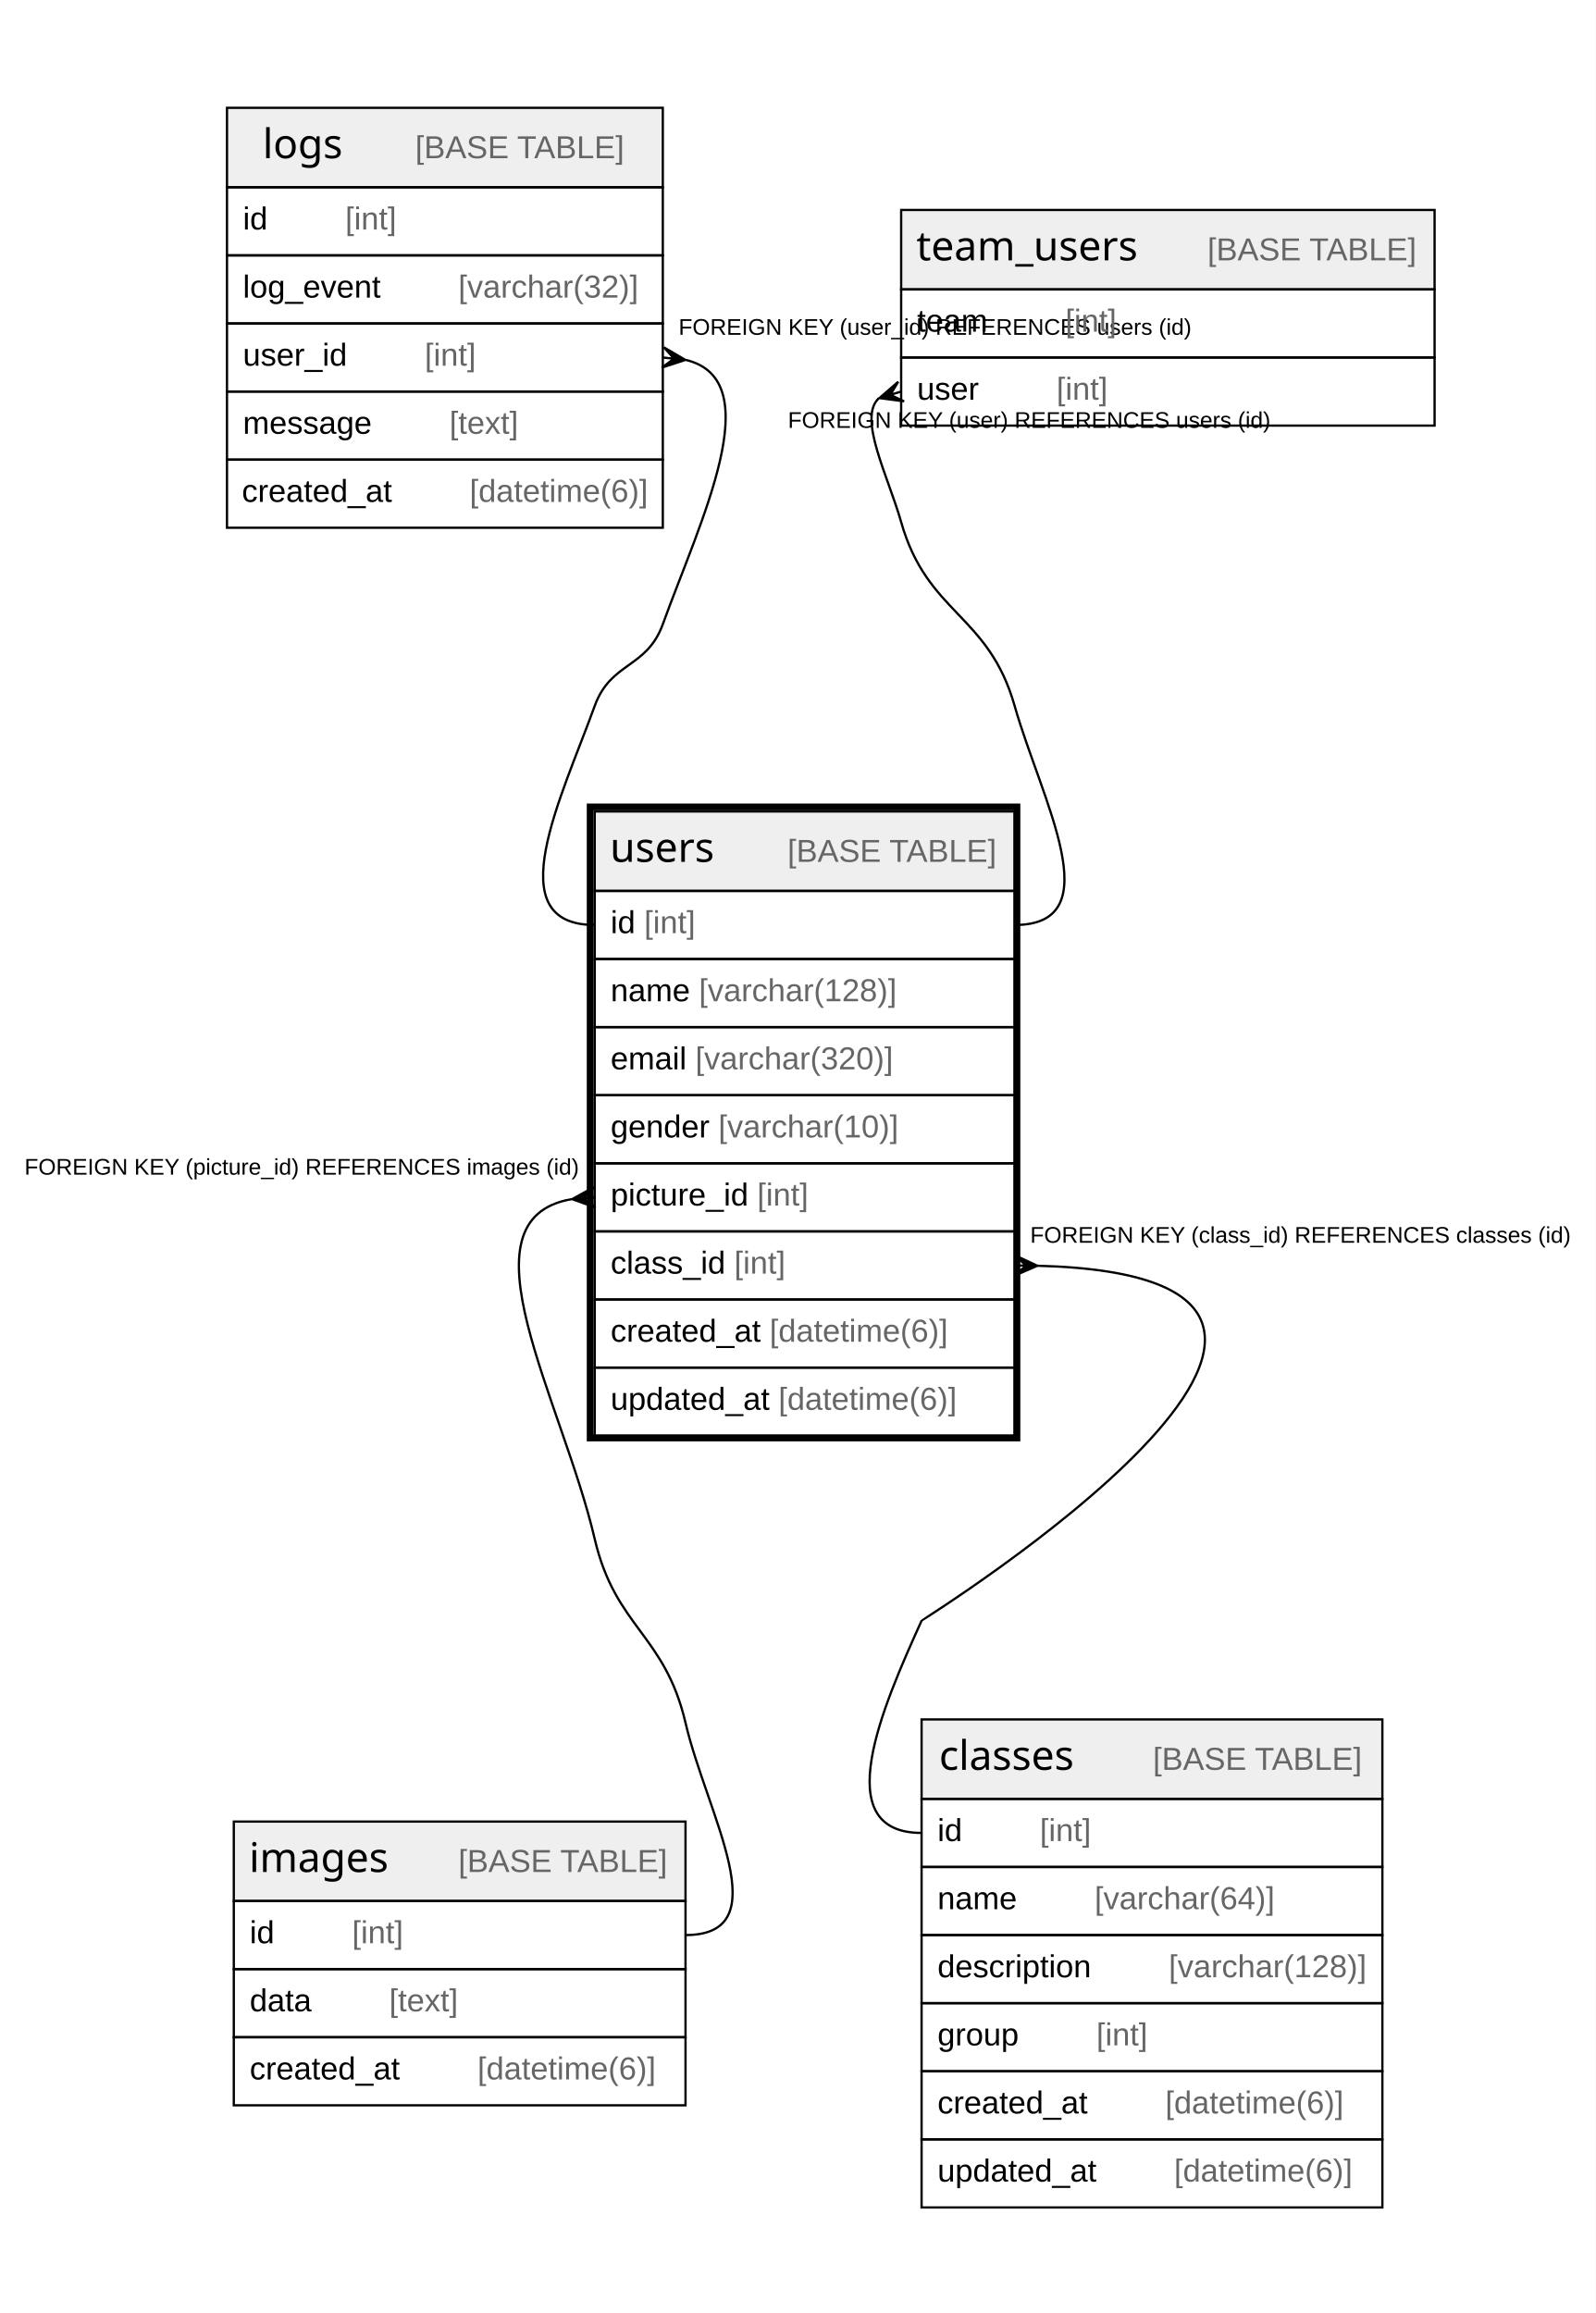
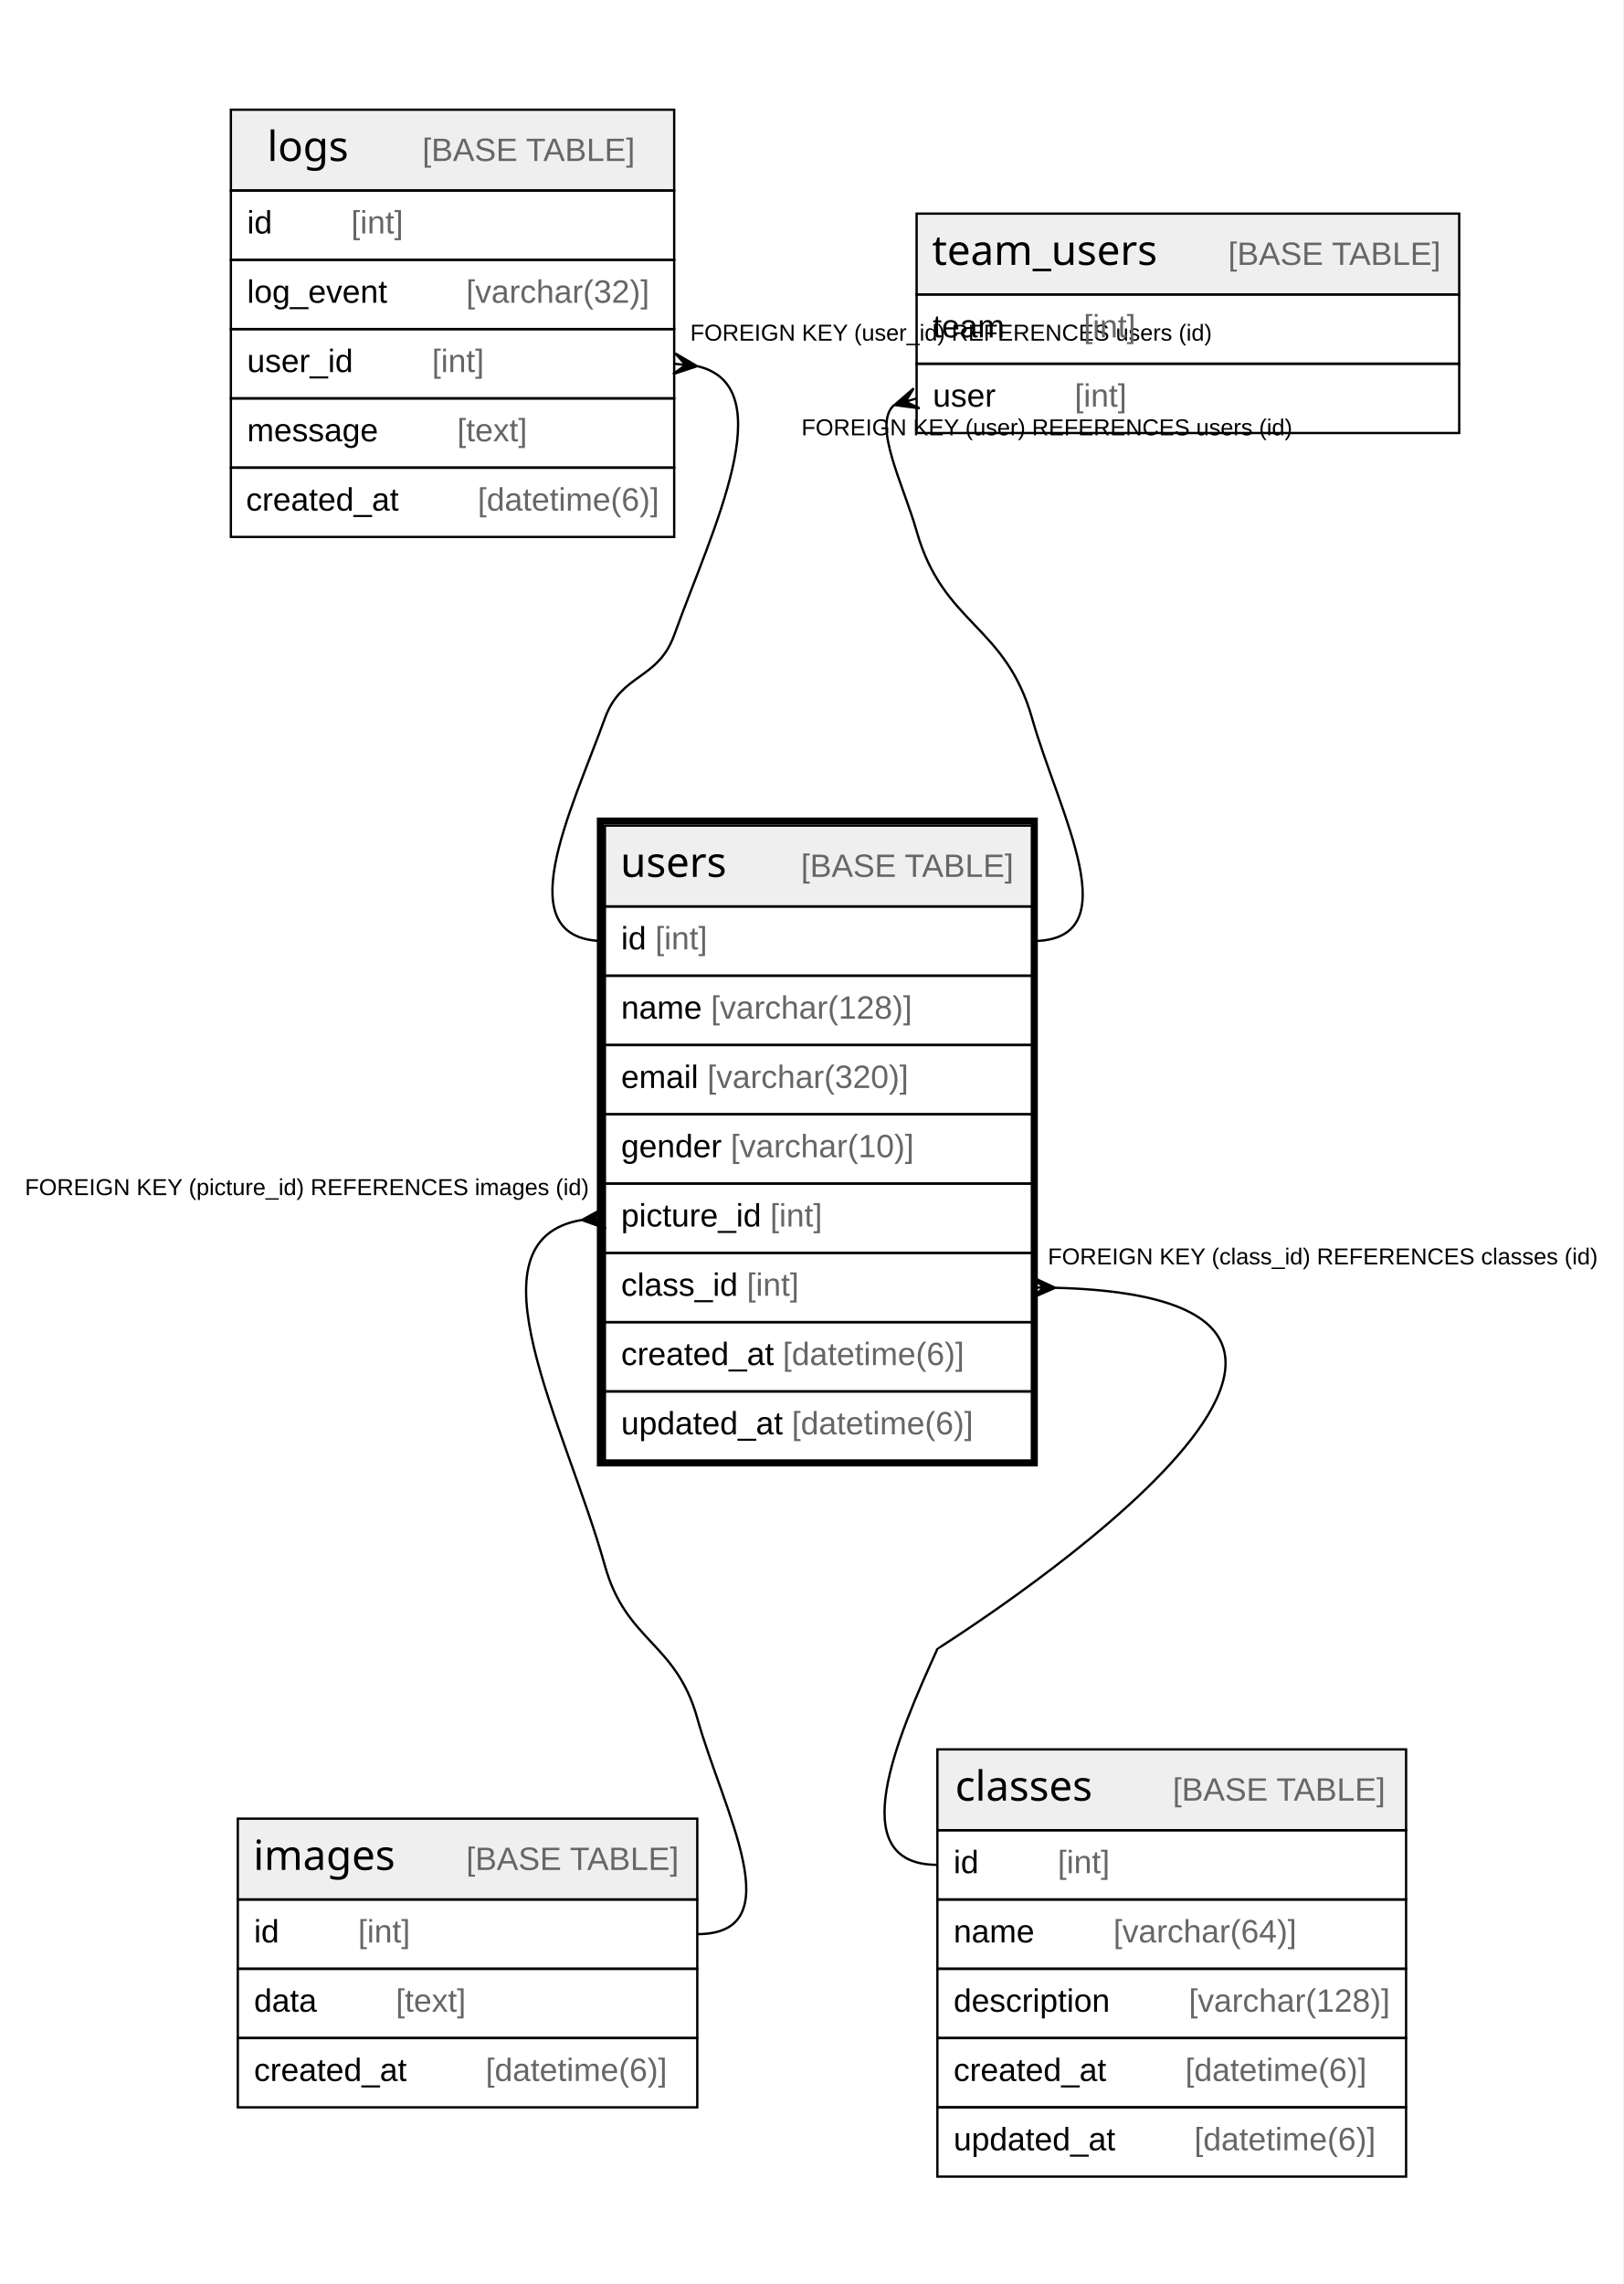
- <svg xmlns="http://www.w3.org/2000/svg" width="703pt" height="1019pt" viewBox="0.00 0.00 703.00 1019.00">
-   <g id="graph0" class="graph" transform="scale(1 1) rotate(0) translate(4 1015)">
-     <polygon fill="#ffffff" stroke="transparent" points="-4,4 -4,-1015 699,-1015 699,4 -4,4" />
+ <svg xmlns="http://www.w3.org/2000/svg" width="703pt" height="989pt" viewBox="0.00 0.00 703.00 989.00">
+   <g id="graph0" class="graph" transform="scale(1 1) rotate(0) translate(4 985)">
+     <polygon fill="#ffffff" stroke="transparent" points="-4,4 -4,-985 699,-985 699,4 -4,4" />
    <g id="node1" class="node">
-       <polygon fill="#efefef" stroke="transparent" points="258,-622.5 258,-657.5 443,-657.5 443,-622.5 258,-622.5" />
-       <polygon fill="none" stroke="#000000" points="258,-622.5 258,-657.5 443,-657.5 443,-622.5 258,-622.5" />
-       <text text-anchor="start" x="264.714" y="-635.3" font-family="Arial Bold" font-size="18.00" fill="#000000">users</text>
-       <text text-anchor="start" x="308.718" y="-635.3" font-family="Arial" font-size="14.00" fill="#000000">    </text>
-       <text text-anchor="start" x="342.923" y="-635.3" font-family="Arial" font-size="14.00" fill="#666666">[BASE TABLE]</text>
-       <polygon fill="none" stroke="#000000" points="258,-592.5 258,-622.5 443,-622.5 443,-592.5 258,-592.5" />
-       <text text-anchor="start" x="265" y="-603.9" font-family="Arial" font-size="14.00" fill="#000000">id </text>
-       <text text-anchor="start" x="279.78" y="-603.9" font-family="Arial" font-size="14.00" fill="#666666">[int]</text>
+       <polygon fill="#efefef" stroke="transparent" points="258,-592.5 258,-627.5 443,-627.5 443,-592.5 258,-592.5" />
+       <polygon fill="none" stroke="#000000" points="258,-592.5 258,-627.5 443,-627.5 443,-592.5 258,-592.5" />
+       <text text-anchor="start" x="264.714" y="-605.3" font-family="Arial Bold" font-size="18.00" fill="#000000">users</text>
+       <text text-anchor="start" x="308.718" y="-605.3" font-family="Arial" font-size="14.00" fill="#000000">    </text>
+       <text text-anchor="start" x="342.923" y="-605.3" font-family="Arial" font-size="14.00" fill="#666666">[BASE TABLE]</text>
      <polygon fill="none" stroke="#000000" points="258,-562.5 258,-592.5 443,-592.5 443,-562.5 258,-562.5" />
-       <text text-anchor="start" x="265" y="-573.9" font-family="Arial" font-size="14.00" fill="#000000">name </text>
-       <text text-anchor="start" x="303.899" y="-573.9" font-family="Arial" font-size="14.00" fill="#666666">[varchar(128)]</text>
+       <text text-anchor="start" x="265" y="-573.9" font-family="Arial" font-size="14.00" fill="#000000">id </text>
+       <text text-anchor="start" x="279.78" y="-573.9" font-family="Arial" font-size="14.00" fill="#666666">[int]</text>
      <polygon fill="none" stroke="#000000" points="258,-532.5 258,-562.5 443,-562.5 443,-532.5 258,-532.5" />
-       <text text-anchor="start" x="265" y="-543.9" font-family="Arial" font-size="14.00" fill="#000000">email </text>
-       <text text-anchor="start" x="302.33" y="-543.9" font-family="Arial" font-size="14.00" fill="#666666">[varchar(320)]</text>
+       <text text-anchor="start" x="265" y="-543.9" font-family="Arial" font-size="14.00" fill="#000000">name </text>
+       <text text-anchor="start" x="303.899" y="-543.9" font-family="Arial" font-size="14.00" fill="#666666">[varchar(128)]</text>
      <polygon fill="none" stroke="#000000" points="258,-502.5 258,-532.5 443,-532.5 443,-502.5 258,-502.5" />
-       <text text-anchor="start" x="265" y="-513.9" font-family="Arial" font-size="14.00" fill="#000000">gender </text>
-       <text text-anchor="start" x="312.464" y="-513.9" font-family="Arial" font-size="14.00" fill="#666666">[varchar(10)]</text>
+       <text text-anchor="start" x="265" y="-513.9" font-family="Arial" font-size="14.00" fill="#000000">email </text>
+       <text text-anchor="start" x="302.33" y="-513.9" font-family="Arial" font-size="14.00" fill="#666666">[varchar(320)]</text>
      <polygon fill="none" stroke="#000000" points="258,-472.5 258,-502.5 443,-502.5 443,-472.5 258,-472.5" />
-       <text text-anchor="start" x="265" y="-483.9" font-family="Arial" font-size="14.00" fill="#000000">picture_id </text>
-       <text text-anchor="start" x="329.568" y="-483.9" font-family="Arial" font-size="14.00" fill="#666666">[int]</text>
+       <text text-anchor="start" x="265" y="-483.9" font-family="Arial" font-size="14.00" fill="#000000">gender </text>
+       <text text-anchor="start" x="312.464" y="-483.9" font-family="Arial" font-size="14.00" fill="#666666">[varchar(10)]</text>
      <polygon fill="none" stroke="#000000" points="258,-442.5 258,-472.5 443,-472.5 443,-442.5 258,-442.5" />
-       <text text-anchor="start" x="265" y="-453.9" font-family="Arial" font-size="14.00" fill="#000000">class_id </text>
-       <text text-anchor="start" x="319.452" y="-453.9" font-family="Arial" font-size="14.00" fill="#666666">[int]</text>
+       <text text-anchor="start" x="265" y="-453.9" font-family="Arial" font-size="14.00" fill="#000000">picture_id </text>
+       <text text-anchor="start" x="329.568" y="-453.9" font-family="Arial" font-size="14.00" fill="#666666">[int]</text>
      <polygon fill="none" stroke="#000000" points="258,-412.5 258,-442.5 443,-442.5 443,-412.5 258,-412.5" />
-       <text text-anchor="start" x="265" y="-423.9" font-family="Arial" font-size="14.00" fill="#000000">created_at </text>
-       <text text-anchor="start" x="335.028" y="-423.9" font-family="Arial" font-size="14.00" fill="#666666">[datetime(6)]</text>
+       <text text-anchor="start" x="265" y="-423.9" font-family="Arial" font-size="14.00" fill="#000000">class_id </text>
+       <text text-anchor="start" x="319.452" y="-423.9" font-family="Arial" font-size="14.00" fill="#666666">[int]</text>
      <polygon fill="none" stroke="#000000" points="258,-382.5 258,-412.5 443,-412.5 443,-382.5 258,-382.5" />
-       <text text-anchor="start" x="265" y="-393.9" font-family="Arial" font-size="14.00" fill="#000000">updated_at </text>
-       <text text-anchor="start" x="338.933" y="-393.9" font-family="Arial" font-size="14.00" fill="#666666">[datetime(6)]</text>
-       <polygon fill="none" stroke="#000000" stroke-width="3" points="256,-381.5 256,-659.5 444,-659.5 444,-381.5 256,-381.5" />
+       <text text-anchor="start" x="265" y="-393.9" font-family="Arial" font-size="14.00" fill="#000000">created_at </text>
+       <text text-anchor="start" x="335.028" y="-393.9" font-family="Arial" font-size="14.00" fill="#666666">[datetime(6)]</text>
+       <polygon fill="none" stroke="#000000" points="258,-352.5 258,-382.5 443,-382.5 443,-352.5 258,-352.5" />
+       <text text-anchor="start" x="265" y="-363.9" font-family="Arial" font-size="14.00" fill="#000000">updated_at </text>
+       <text text-anchor="start" x="338.933" y="-363.9" font-family="Arial" font-size="14.00" fill="#666666">[datetime(6)]</text>
+       <polygon fill="none" stroke="#000000" stroke-width="3" points="256,-351.5 256,-629.5 444,-629.5 444,-351.5 256,-351.5" />
    </g>
    <g id="node4" class="node">
-       <polygon fill="#efefef" stroke="transparent" points="99,-177.5 99,-212.5 298,-212.5 298,-177.5 99,-177.5" />
-       <polygon fill="none" stroke="#000000" points="99,-177.5 99,-212.5 298,-212.5 298,-177.5 99,-177.5" />
-       <text text-anchor="start" x="105.713" y="-190.3" font-family="Arial Bold" font-size="18.00" fill="#000000">images</text>
-       <text text-anchor="start" x="163.719" y="-190.3" font-family="Arial" font-size="14.00" fill="#000000">    </text>
-       <text text-anchor="start" x="197.923" y="-190.3" font-family="Arial" font-size="14.00" fill="#666666">[BASE TABLE]</text>
-       <polygon fill="none" stroke="#000000" points="99,-147.5 99,-177.5 298,-177.5 298,-147.5 99,-147.5" />
-       <text text-anchor="start" x="106" y="-158.9" font-family="Arial" font-size="14.00" fill="#000000">id    </text>
-       <text text-anchor="start" x="151.094" y="-158.9" font-family="Arial" font-size="14.00" fill="#666666">[int]</text>
-       <polygon fill="none" stroke="#000000" points="99,-117.5 99,-147.5 298,-147.5 298,-117.5 99,-117.5" />
-       <text text-anchor="start" x="106" y="-128.9" font-family="Arial" font-size="14.00" fill="#000000">data    </text>
-       <text text-anchor="start" x="167.443" y="-128.9" font-family="Arial" font-size="14.00" fill="#666666">[text]</text>
-       <polygon fill="none" stroke="#000000" points="99,-87.5 99,-117.5 298,-117.5 298,-87.5 99,-87.5" />
-       <text text-anchor="start" x="106" y="-98.9" font-family="Arial" font-size="14.00" fill="#000000">created_at    </text>
-       <text text-anchor="start" x="206.342" y="-98.9" font-family="Arial" font-size="14.00" fill="#666666">[datetime(6)]</text>
+       <polygon fill="#efefef" stroke="transparent" points="99,-162.5 99,-197.5 298,-197.5 298,-162.5 99,-162.5" />
+       <polygon fill="none" stroke="#000000" points="99,-162.5 99,-197.5 298,-197.5 298,-162.5 99,-162.5" />
+       <text text-anchor="start" x="105.713" y="-175.3" font-family="Arial Bold" font-size="18.00" fill="#000000">images</text>
+       <text text-anchor="start" x="163.719" y="-175.3" font-family="Arial" font-size="14.00" fill="#000000">    </text>
+       <text text-anchor="start" x="197.923" y="-175.3" font-family="Arial" font-size="14.00" fill="#666666">[BASE TABLE]</text>
+       <polygon fill="none" stroke="#000000" points="99,-132.5 99,-162.5 298,-162.5 298,-132.5 99,-132.5" />
+       <text text-anchor="start" x="106" y="-143.9" font-family="Arial" font-size="14.00" fill="#000000">id    </text>
+       <text text-anchor="start" x="151.094" y="-143.9" font-family="Arial" font-size="14.00" fill="#666666">[int]</text>
+       <polygon fill="none" stroke="#000000" points="99,-102.5 99,-132.5 298,-132.5 298,-102.5 99,-102.5" />
+       <text text-anchor="start" x="106" y="-113.9" font-family="Arial" font-size="14.00" fill="#000000">data    </text>
+       <text text-anchor="start" x="167.443" y="-113.9" font-family="Arial" font-size="14.00" fill="#666666">[text]</text>
+       <polygon fill="none" stroke="#000000" points="99,-72.5 99,-102.5 298,-102.5 298,-72.5 99,-72.5" />
+       <text text-anchor="start" x="106" y="-83.9" font-family="Arial" font-size="14.00" fill="#000000">created_at    </text>
+       <text text-anchor="start" x="206.342" y="-83.9" font-family="Arial" font-size="14.00" fill="#666666">[datetime(6)]</text>
    </g>
    <g id="edge3" class="edge">
-       <path fill="none" stroke="#000000" d="M247.747,-486.698C196.849,-477.895 243.655,-398.448 258,-337 267.128,-297.901 288.872,-295.099 298,-256 307.447,-215.533 339.556,-162.5 298,-162.5" />
-       <polygon fill="#000000" stroke="#000000" points="248.03,-486.72 257.649,-491.986 253.015,-487.11 258,-487.5 258,-487.5 258,-487.5 253.015,-487.11 258.351,-483.014 248.03,-486.72 248.03,-486.72" />
-       <text text-anchor="start" x="6.777" y="-497.5" font-family="Arial" font-size="10.00" fill="#000000">FOREIGN KEY (picture_id) REFERENCES images (id)</text>
+       <path fill="none" stroke="#000000" d="M247.722,-456.691C196.55,-447.818 241.021,-367.773 258,-307 267.229,-273.965 288.771,-274.035 298,-241 309.182,-200.977 339.556,-147.5 298,-147.5" />
+       <polygon fill="#000000" stroke="#000000" points="248.031,-456.715 257.647,-461.986 253.015,-457.108 258,-457.5 258,-457.5 258,-457.5 253.015,-457.108 258.353,-453.014 248.031,-456.715 248.031,-456.715" />
+       <text text-anchor="start" x="6.777" y="-467.5" font-family="Arial" font-size="10.00" fill="#000000">FOREIGN KEY (picture_id) REFERENCES images (id)</text>
    </g>
    <g id="node5" class="node">
-       <polygon fill="#efefef" stroke="transparent" points="402,-222.5 402,-257.5 605,-257.5 605,-222.5 402,-222.5" />
-       <polygon fill="none" stroke="#000000" points="402,-222.5 402,-257.5 605,-257.5 605,-222.5 402,-222.5" />
-       <text text-anchor="start" x="409.713" y="-235.3" font-family="Arial Bold" font-size="18.00" fill="#000000">classes</text>
-       <text text-anchor="start" x="469.719" y="-235.3" font-family="Arial" font-size="14.00" fill="#000000">    </text>
-       <text text-anchor="start" x="503.924" y="-235.3" font-family="Arial" font-size="14.00" fill="#666666">[BASE TABLE]</text>
-       <polygon fill="none" stroke="#000000" points="402,-192.5 402,-222.5 605,-222.5 605,-192.5 402,-192.5" />
-       <text text-anchor="start" x="409" y="-203.9" font-family="Arial" font-size="14.00" fill="#000000">id    </text>
-       <text text-anchor="start" x="454.094" y="-203.9" font-family="Arial" font-size="14.00" fill="#666666">[int]</text>
+       <polygon fill="#efefef" stroke="transparent" points="402,-192.5 402,-227.5 605,-227.5 605,-192.5 402,-192.5" />
+       <polygon fill="none" stroke="#000000" points="402,-192.5 402,-227.5 605,-227.5 605,-192.5 402,-192.5" />
+       <text text-anchor="start" x="409.713" y="-205.3" font-family="Arial Bold" font-size="18.00" fill="#000000">classes</text>
+       <text text-anchor="start" x="469.719" y="-205.3" font-family="Arial" font-size="14.00" fill="#000000">    </text>
+       <text text-anchor="start" x="503.924" y="-205.3" font-family="Arial" font-size="14.00" fill="#666666">[BASE TABLE]</text>
      <polygon fill="none" stroke="#000000" points="402,-162.5 402,-192.5 605,-192.5 605,-162.5 402,-162.5" />
-       <text text-anchor="start" x="409" y="-173.9" font-family="Arial" font-size="14.00" fill="#000000">name    </text>
-       <text text-anchor="start" x="478.213" y="-173.9" font-family="Arial" font-size="14.00" fill="#666666">[varchar(64)]</text>
+       <text text-anchor="start" x="409" y="-173.9" font-family="Arial" font-size="14.00" fill="#000000">id    </text>
+       <text text-anchor="start" x="454.094" y="-173.9" font-family="Arial" font-size="14.00" fill="#666666">[int]</text>
      <polygon fill="none" stroke="#000000" points="402,-132.5 402,-162.5 605,-162.5 605,-132.5 402,-132.5" />
-       <text text-anchor="start" x="408.999" y="-143.9" font-family="Arial" font-size="14.00" fill="#000000">description    </text>
-       <text text-anchor="start" x="510.882" y="-143.9" font-family="Arial" font-size="14.00" fill="#666666">[varchar(128)]</text>
+       <text text-anchor="start" x="409" y="-143.9" font-family="Arial" font-size="14.00" fill="#000000">name    </text>
+       <text text-anchor="start" x="478.213" y="-143.9" font-family="Arial" font-size="14.00" fill="#666666">[varchar(64)]</text>
      <polygon fill="none" stroke="#000000" points="402,-102.5 402,-132.5 605,-132.5 605,-102.5 402,-102.5" />
-       <text text-anchor="start" x="409" y="-113.9" font-family="Arial" font-size="14.00" fill="#000000">group    </text>
-       <text text-anchor="start" x="478.996" y="-113.9" font-family="Arial" font-size="14.00" fill="#666666">[int]</text>
+       <text text-anchor="start" x="408.999" y="-113.9" font-family="Arial" font-size="14.00" fill="#000000">description    </text>
+       <text text-anchor="start" x="510.882" y="-113.9" font-family="Arial" font-size="14.00" fill="#666666">[varchar(128)]</text>
      <polygon fill="none" stroke="#000000" points="402,-72.5 402,-102.5 605,-102.5 605,-72.5 402,-72.5" />
      <text text-anchor="start" x="409" y="-83.9" font-family="Arial" font-size="14.00" fill="#000000">created_at    </text>
      <text text-anchor="start" x="509.342" y="-83.9" font-family="Arial" font-size="14.00" fill="#666666">[datetime(6)]</text>
      <polygon fill="none" stroke="#000000" points="402,-42.5 402,-72.5 605,-72.5 605,-42.5 402,-42.5" />
      <text text-anchor="start" x="409" y="-53.9" font-family="Arial" font-size="14.00" fill="#000000">updated_at    </text>
      <text text-anchor="start" x="513.247" y="-53.9" font-family="Arial" font-size="14.00" fill="#666666">[datetime(6)]</text>
    </g>
    <g id="edge4" class="edge">
-       <path fill="none" stroke="#000000" d="M453.081,-457.372C644.744,-452.36 402.175,-301.387 402,-301 384.861,-263.143 360.444,-207.5 402,-207.5" />
-       <polygon fill="#000000" stroke="#000000" points="452.999,-457.373 442.943,-453 448,-457.437 443,-457.5 443,-457.5 443,-457.5 448,-457.437 443.057,-462 452.999,-457.373 452.999,-457.373" />
-       <text text-anchor="start" x="449.834" y="-467.5" font-family="Arial" font-size="10.00" fill="#000000">FOREIGN KEY (class_id) REFERENCES classes (id)</text>
+       <path fill="none" stroke="#000000" d="M453.081,-427.372C644.744,-422.36 402.175,-271.387 402,-271 384.861,-233.143 360.444,-177.5 402,-177.5" />
+       <polygon fill="#000000" stroke="#000000" points="452.999,-427.373 442.943,-423 448,-427.437 443,-427.5 443,-427.5 443,-427.5 448,-427.437 443.057,-432 452.999,-427.373 452.999,-427.373" />
+       <text text-anchor="start" x="449.834" y="-437.5" font-family="Arial" font-size="10.00" fill="#000000">FOREIGN KEY (class_id) REFERENCES classes (id)</text>
    </g>
    <g id="node2" class="node">
-       <polygon fill="#efefef" stroke="transparent" points="96,-932.5 96,-967.5 288,-967.5 288,-932.5 96,-932.5" />
-       <polygon fill="none" stroke="#000000" points="96,-932.5 96,-967.5 288,-967.5 288,-932.5 96,-932.5" />
-       <text text-anchor="start" x="111.713" y="-945.3" font-family="Arial Bold" font-size="18.00" fill="#000000">logs</text>
-       <text text-anchor="start" x="144.719" y="-945.3" font-family="Arial" font-size="14.00" fill="#000000">    </text>
-       <text text-anchor="start" x="178.924" y="-945.3" font-family="Arial" font-size="14.00" fill="#666666">[BASE TABLE]</text>
-       <polygon fill="none" stroke="#000000" points="96,-902.5 96,-932.5 288,-932.5 288,-902.5 96,-902.5" />
-       <text text-anchor="start" x="103" y="-913.9" font-family="Arial" font-size="14.00" fill="#000000">id    </text>
-       <text text-anchor="start" x="148.094" y="-913.9" font-family="Arial" font-size="14.00" fill="#666666">[int]</text>
+       <polygon fill="#efefef" stroke="transparent" points="96,-902.5 96,-937.5 288,-937.5 288,-902.5 96,-902.5" />
+       <polygon fill="none" stroke="#000000" points="96,-902.5 96,-937.5 288,-937.5 288,-902.5 96,-902.5" />
+       <text text-anchor="start" x="111.713" y="-915.3" font-family="Arial Bold" font-size="18.00" fill="#000000">logs</text>
+       <text text-anchor="start" x="144.719" y="-915.3" font-family="Arial" font-size="14.00" fill="#000000">    </text>
+       <text text-anchor="start" x="178.924" y="-915.3" font-family="Arial" font-size="14.00" fill="#666666">[BASE TABLE]</text>
      <polygon fill="none" stroke="#000000" points="96,-872.5 96,-902.5 288,-902.5 288,-872.5 96,-872.5" />
-       <text text-anchor="start" x="103" y="-883.9" font-family="Arial" font-size="14.00" fill="#000000">log_event    </text>
-       <text text-anchor="start" x="197.898" y="-883.9" font-family="Arial" font-size="14.00" fill="#666666">[varchar(32)]</text>
+       <text text-anchor="start" x="103" y="-883.9" font-family="Arial" font-size="14.00" fill="#000000">id    </text>
+       <text text-anchor="start" x="148.094" y="-883.9" font-family="Arial" font-size="14.00" fill="#666666">[int]</text>
      <polygon fill="none" stroke="#000000" points="96,-842.5 96,-872.5 288,-872.5 288,-842.5 96,-842.5" />
-       <text text-anchor="start" x="103" y="-853.9" font-family="Arial" font-size="14.00" fill="#000000">user_id    </text>
-       <text text-anchor="start" x="183.102" y="-853.9" font-family="Arial" font-size="14.00" fill="#666666">[int]</text>
+       <text text-anchor="start" x="103" y="-853.9" font-family="Arial" font-size="14.00" fill="#000000">log_event    </text>
+       <text text-anchor="start" x="197.898" y="-853.9" font-family="Arial" font-size="14.00" fill="#666666">[varchar(32)]</text>
      <polygon fill="none" stroke="#000000" points="96,-812.5 96,-842.5 288,-842.5 288,-812.5 96,-812.5" />
-       <text text-anchor="start" x="103" y="-823.9" font-family="Arial" font-size="14.00" fill="#000000">message    </text>
-       <text text-anchor="start" x="193.996" y="-823.9" font-family="Arial" font-size="14.00" fill="#666666">[text]</text>
+       <text text-anchor="start" x="103" y="-823.9" font-family="Arial" font-size="14.00" fill="#000000">user_id    </text>
+       <text text-anchor="start" x="183.102" y="-823.9" font-family="Arial" font-size="14.00" fill="#666666">[int]</text>
      <polygon fill="none" stroke="#000000" points="96,-782.5 96,-812.5 288,-812.5 288,-782.5 96,-782.5" />
-       <text text-anchor="start" x="102.547" y="-793.9" font-family="Arial" font-size="14.00" fill="#000000">created_at    </text>
-       <text text-anchor="start" x="202.889" y="-793.9" font-family="Arial" font-size="14.00" fill="#666666">[datetime(6)]</text>
+       <text text-anchor="start" x="103" y="-793.9" font-family="Arial" font-size="14.00" fill="#000000">message    </text>
+       <text text-anchor="start" x="193.996" y="-793.9" font-family="Arial" font-size="14.00" fill="#666666">[text]</text>
+       <polygon fill="none" stroke="#000000" points="96,-752.5 96,-782.5 288,-782.5 288,-752.5 96,-752.5" />
+       <text text-anchor="start" x="102.547" y="-763.9" font-family="Arial" font-size="14.00" fill="#000000">created_at    </text>
+       <text text-anchor="start" x="202.889" y="-763.9" font-family="Arial" font-size="14.00" fill="#666666">[datetime(6)]</text>
    </g>
    <g id="edge1" class="edge">
-       <path fill="none" stroke="#000000" d="M298.238,-856.406C335.201,-847.454 304.458,-785.459 288,-740 280.91,-720.417 265.09,-723.583 258,-704 243.399,-663.673 215.111,-607.5 258,-607.5" />
-       <polygon fill="#000000" stroke="#000000" points="297.943,-856.437 287.522,-853.025 292.972,-856.968 288,-857.5 288,-857.5 288,-857.5 292.972,-856.968 288.478,-861.975 297.943,-856.437 297.943,-856.437" />
-       <text text-anchor="start" x="294.945" y="-867.5" font-family="Arial" font-size="10.00" fill="#000000">FOREIGN KEY (user_id) REFERENCES users (id)</text>
+       <path fill="none" stroke="#000000" d="M298.238,-826.406C335.201,-817.454 304.458,-755.459 288,-710 280.91,-690.417 265.09,-693.583 258,-674 243.399,-633.673 215.111,-577.5 258,-577.5" />
+       <polygon fill="#000000" stroke="#000000" points="297.943,-826.437 287.522,-823.025 292.972,-826.968 288,-827.5 288,-827.5 288,-827.5 292.972,-826.968 288.478,-831.975 297.943,-826.437 297.943,-826.437" />
+       <text text-anchor="start" x="294.945" y="-837.5" font-family="Arial" font-size="10.00" fill="#000000">FOREIGN KEY (user_id) REFERENCES users (id)</text>
    </g>
    <g id="node3" class="node">
-       <polygon fill="#efefef" stroke="transparent" points="393,-887.5 393,-922.5 628,-922.5 628,-887.5 393,-887.5" />
-       <polygon fill="none" stroke="#000000" points="393,-887.5 393,-922.5 628,-922.5 628,-887.5 393,-887.5" />
-       <text text-anchor="start" x="399.707" y="-900.3" font-family="Arial Bold" font-size="18.00" fill="#000000">team_users</text>
-       <text text-anchor="start" x="493.725" y="-900.3" font-family="Arial" font-size="14.00" fill="#000000">    </text>
-       <text text-anchor="start" x="527.93" y="-900.3" font-family="Arial" font-size="14.00" fill="#666666">[BASE TABLE]</text>
-       <polygon fill="none" stroke="#000000" points="393,-857.5 393,-887.5 628,-887.5 628,-857.5 393,-857.5" />
-       <text text-anchor="start" x="400" y="-868.9" font-family="Arial" font-size="14.00" fill="#000000">team    </text>
-       <text text-anchor="start" x="465.321" y="-868.9" font-family="Arial" font-size="14.00" fill="#666666">[int]</text>
+       <polygon fill="#efefef" stroke="transparent" points="393,-857.5 393,-892.5 628,-892.5 628,-857.5 393,-857.5" />
+       <polygon fill="none" stroke="#000000" points="393,-857.5 393,-892.5 628,-892.5 628,-857.5 393,-857.5" />
+       <text text-anchor="start" x="399.707" y="-870.3" font-family="Arial Bold" font-size="18.00" fill="#000000">team_users</text>
+       <text text-anchor="start" x="493.725" y="-870.3" font-family="Arial" font-size="14.00" fill="#000000">    </text>
+       <text text-anchor="start" x="527.93" y="-870.3" font-family="Arial" font-size="14.00" fill="#666666">[BASE TABLE]</text>
      <polygon fill="none" stroke="#000000" points="393,-827.5 393,-857.5 628,-857.5 628,-827.5 393,-827.5" />
-       <text text-anchor="start" x="400" y="-838.9" font-family="Arial" font-size="14.00" fill="#000000">user    </text>
-       <text text-anchor="start" x="461.431" y="-838.9" font-family="Arial" font-size="14.00" fill="#666666">[int]</text>
+       <text text-anchor="start" x="400" y="-838.9" font-family="Arial" font-size="14.00" fill="#000000">team    </text>
+       <text text-anchor="start" x="465.321" y="-838.9" font-family="Arial" font-size="14.00" fill="#666666">[int]</text>
+       <polygon fill="none" stroke="#000000" points="393,-797.5 393,-827.5 628,-827.5 628,-797.5 393,-797.5" />
+       <text text-anchor="start" x="400" y="-808.9" font-family="Arial" font-size="14.00" fill="#000000">user    </text>
+       <text text-anchor="start" x="461.431" y="-808.9" font-family="Arial" font-size="14.00" fill="#666666">[int]</text>
    </g>
    <g id="edge2" class="edge">
-       <path fill="none" stroke="#000000" d="M383.176,-839.551C373.747,-830.94 387.277,-805.167 393,-785 404.55,-744.301 431.45,-744.699 443,-704 454.709,-662.74 485.889,-607.5 443,-607.5" />
-       <polygon fill="#000000" stroke="#000000" points="383.422,-839.625 391.706,-846.81 388.211,-841.062 393,-842.5 393,-842.5 393,-842.5 388.211,-841.062 394.294,-838.19 383.422,-839.625 383.422,-839.625" />
-       <text text-anchor="start" x="343.113" y="-826.5" font-family="Arial" font-size="10.00" fill="#000000">FOREIGN KEY (user) REFERENCES users (id)</text>
+       <path fill="none" stroke="#000000" d="M383.176,-809.551C373.747,-800.94 387.277,-775.167 393,-755 404.55,-714.301 431.45,-714.699 443,-674 454.709,-632.74 485.889,-577.5 443,-577.5" />
+       <polygon fill="#000000" stroke="#000000" points="383.422,-809.625 391.706,-816.81 388.211,-811.062 393,-812.5 393,-812.5 393,-812.5 388.211,-811.062 394.294,-808.19 383.422,-809.625 383.422,-809.625" />
+       <text text-anchor="start" x="343.113" y="-796.5" font-family="Arial" font-size="10.00" fill="#000000">FOREIGN KEY (user) REFERENCES users (id)</text>
    </g>
  </g>
</svg>
